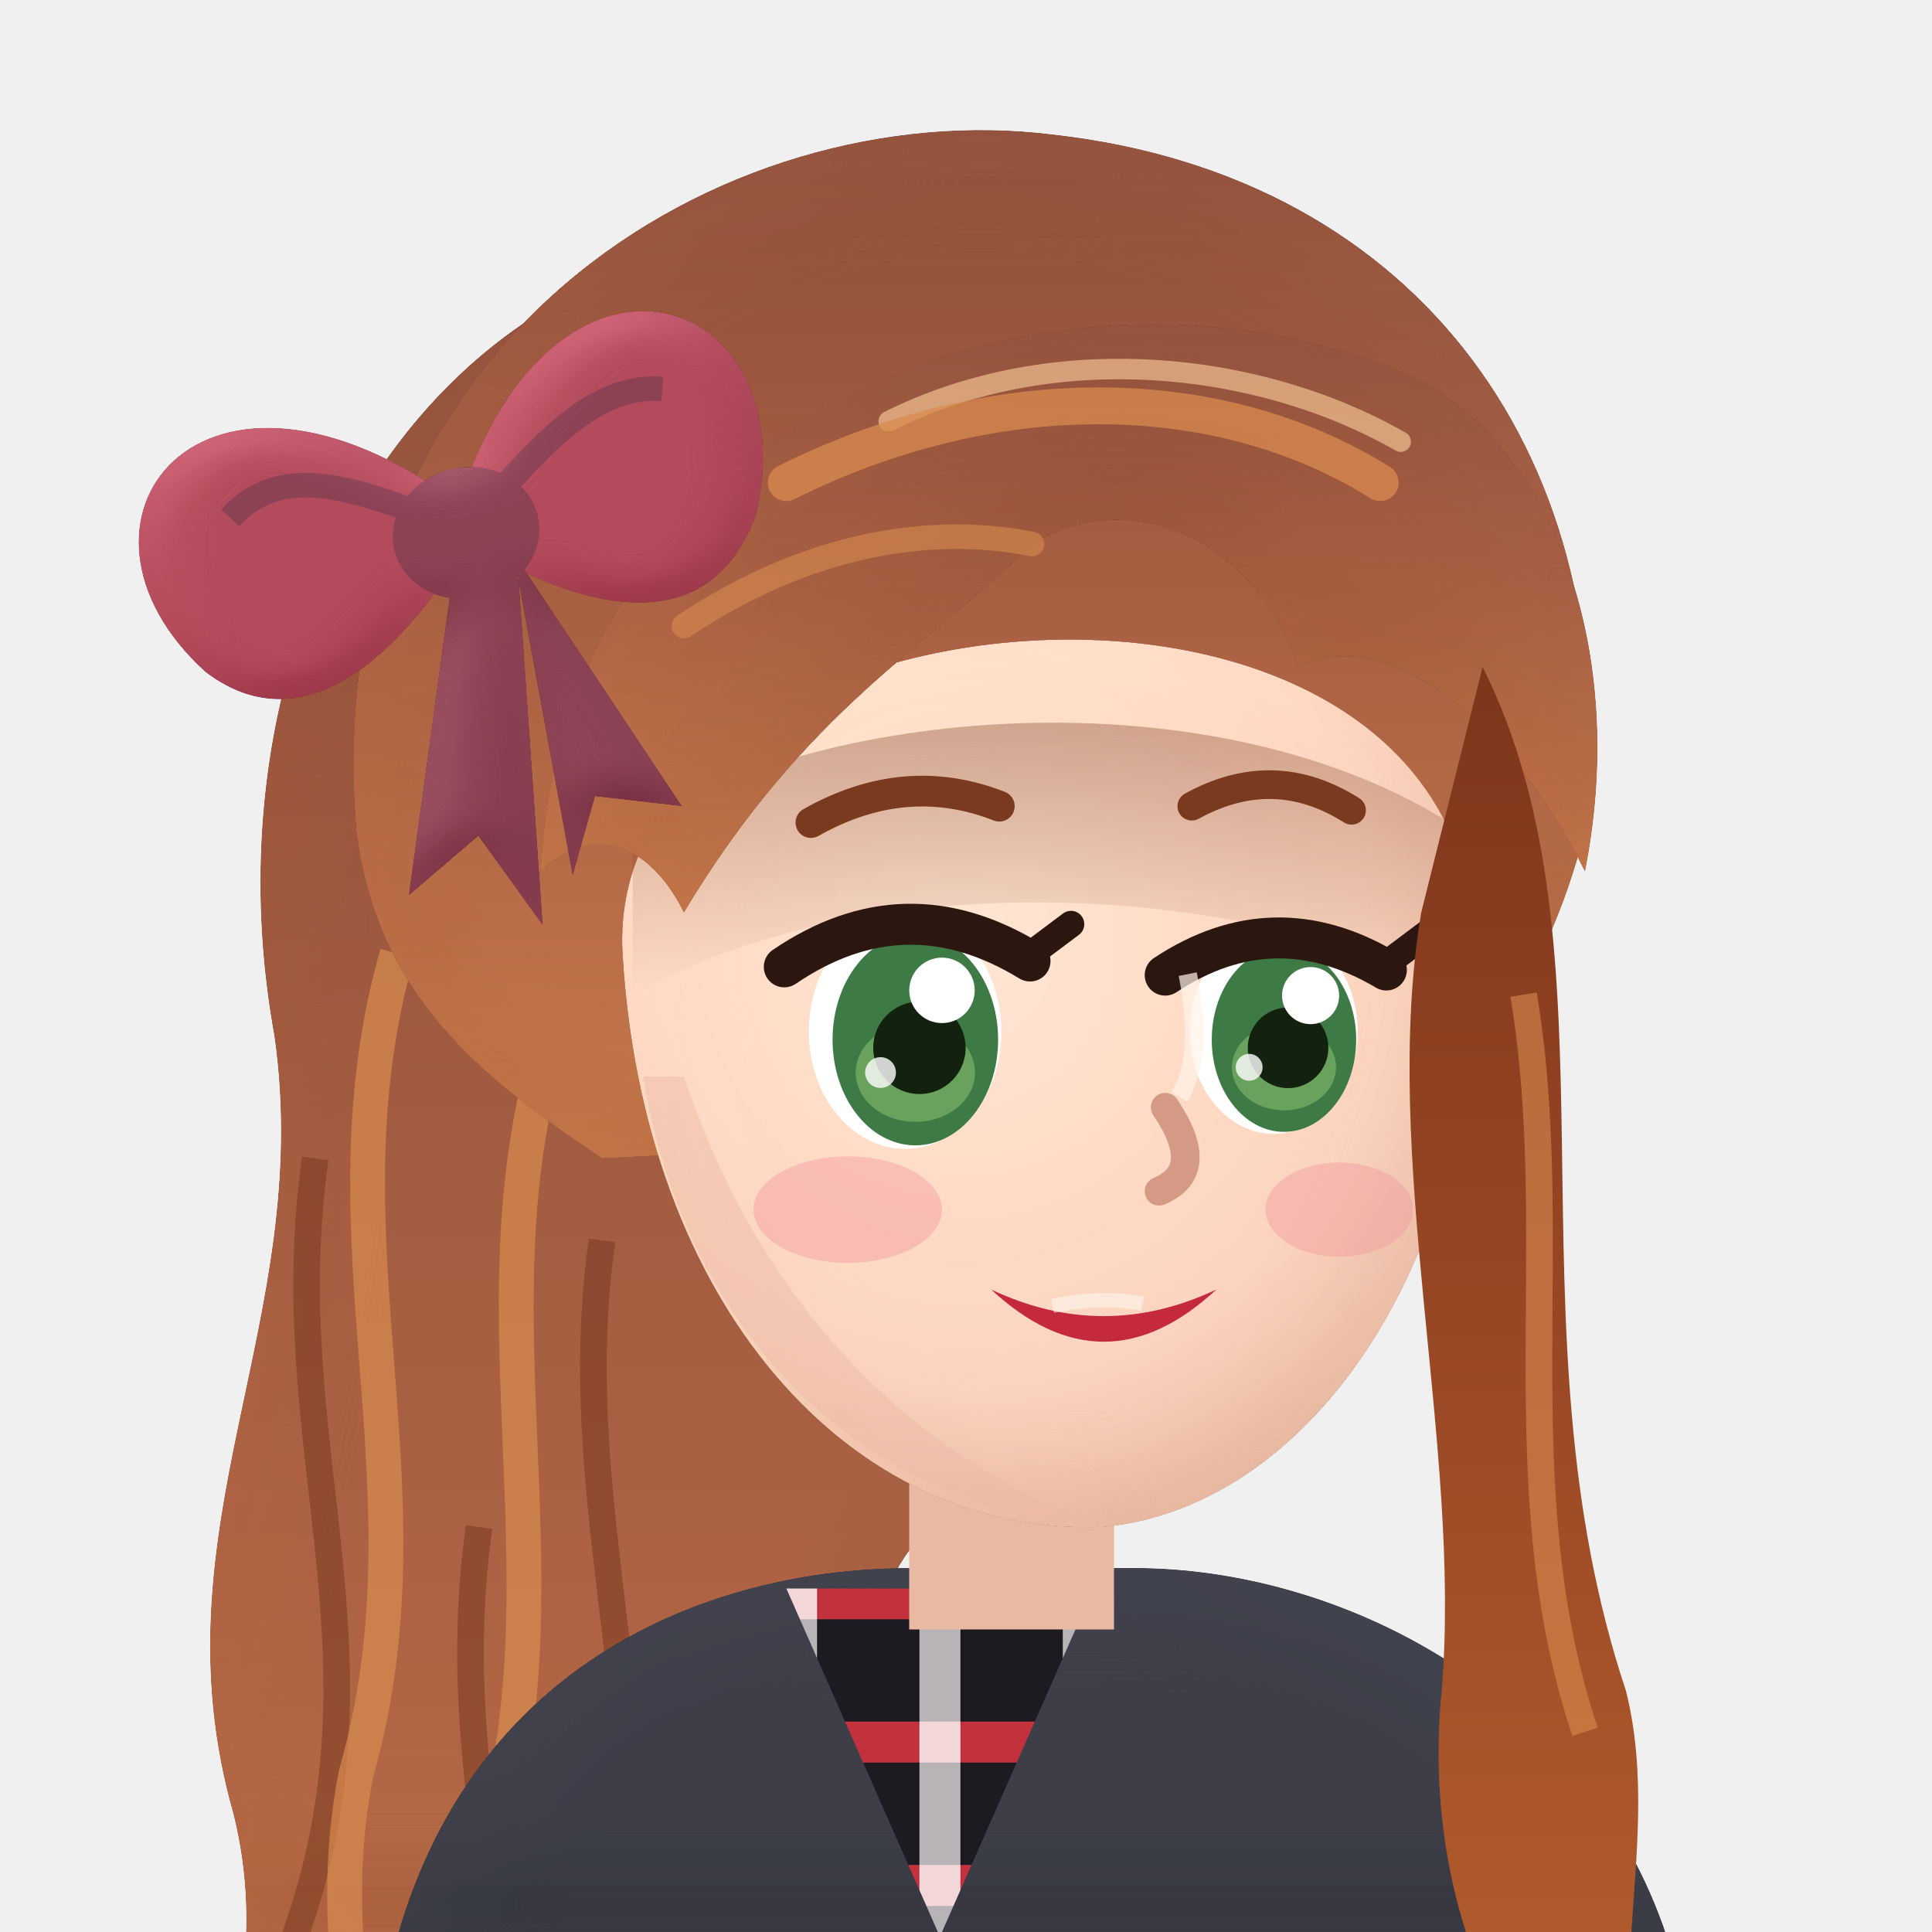
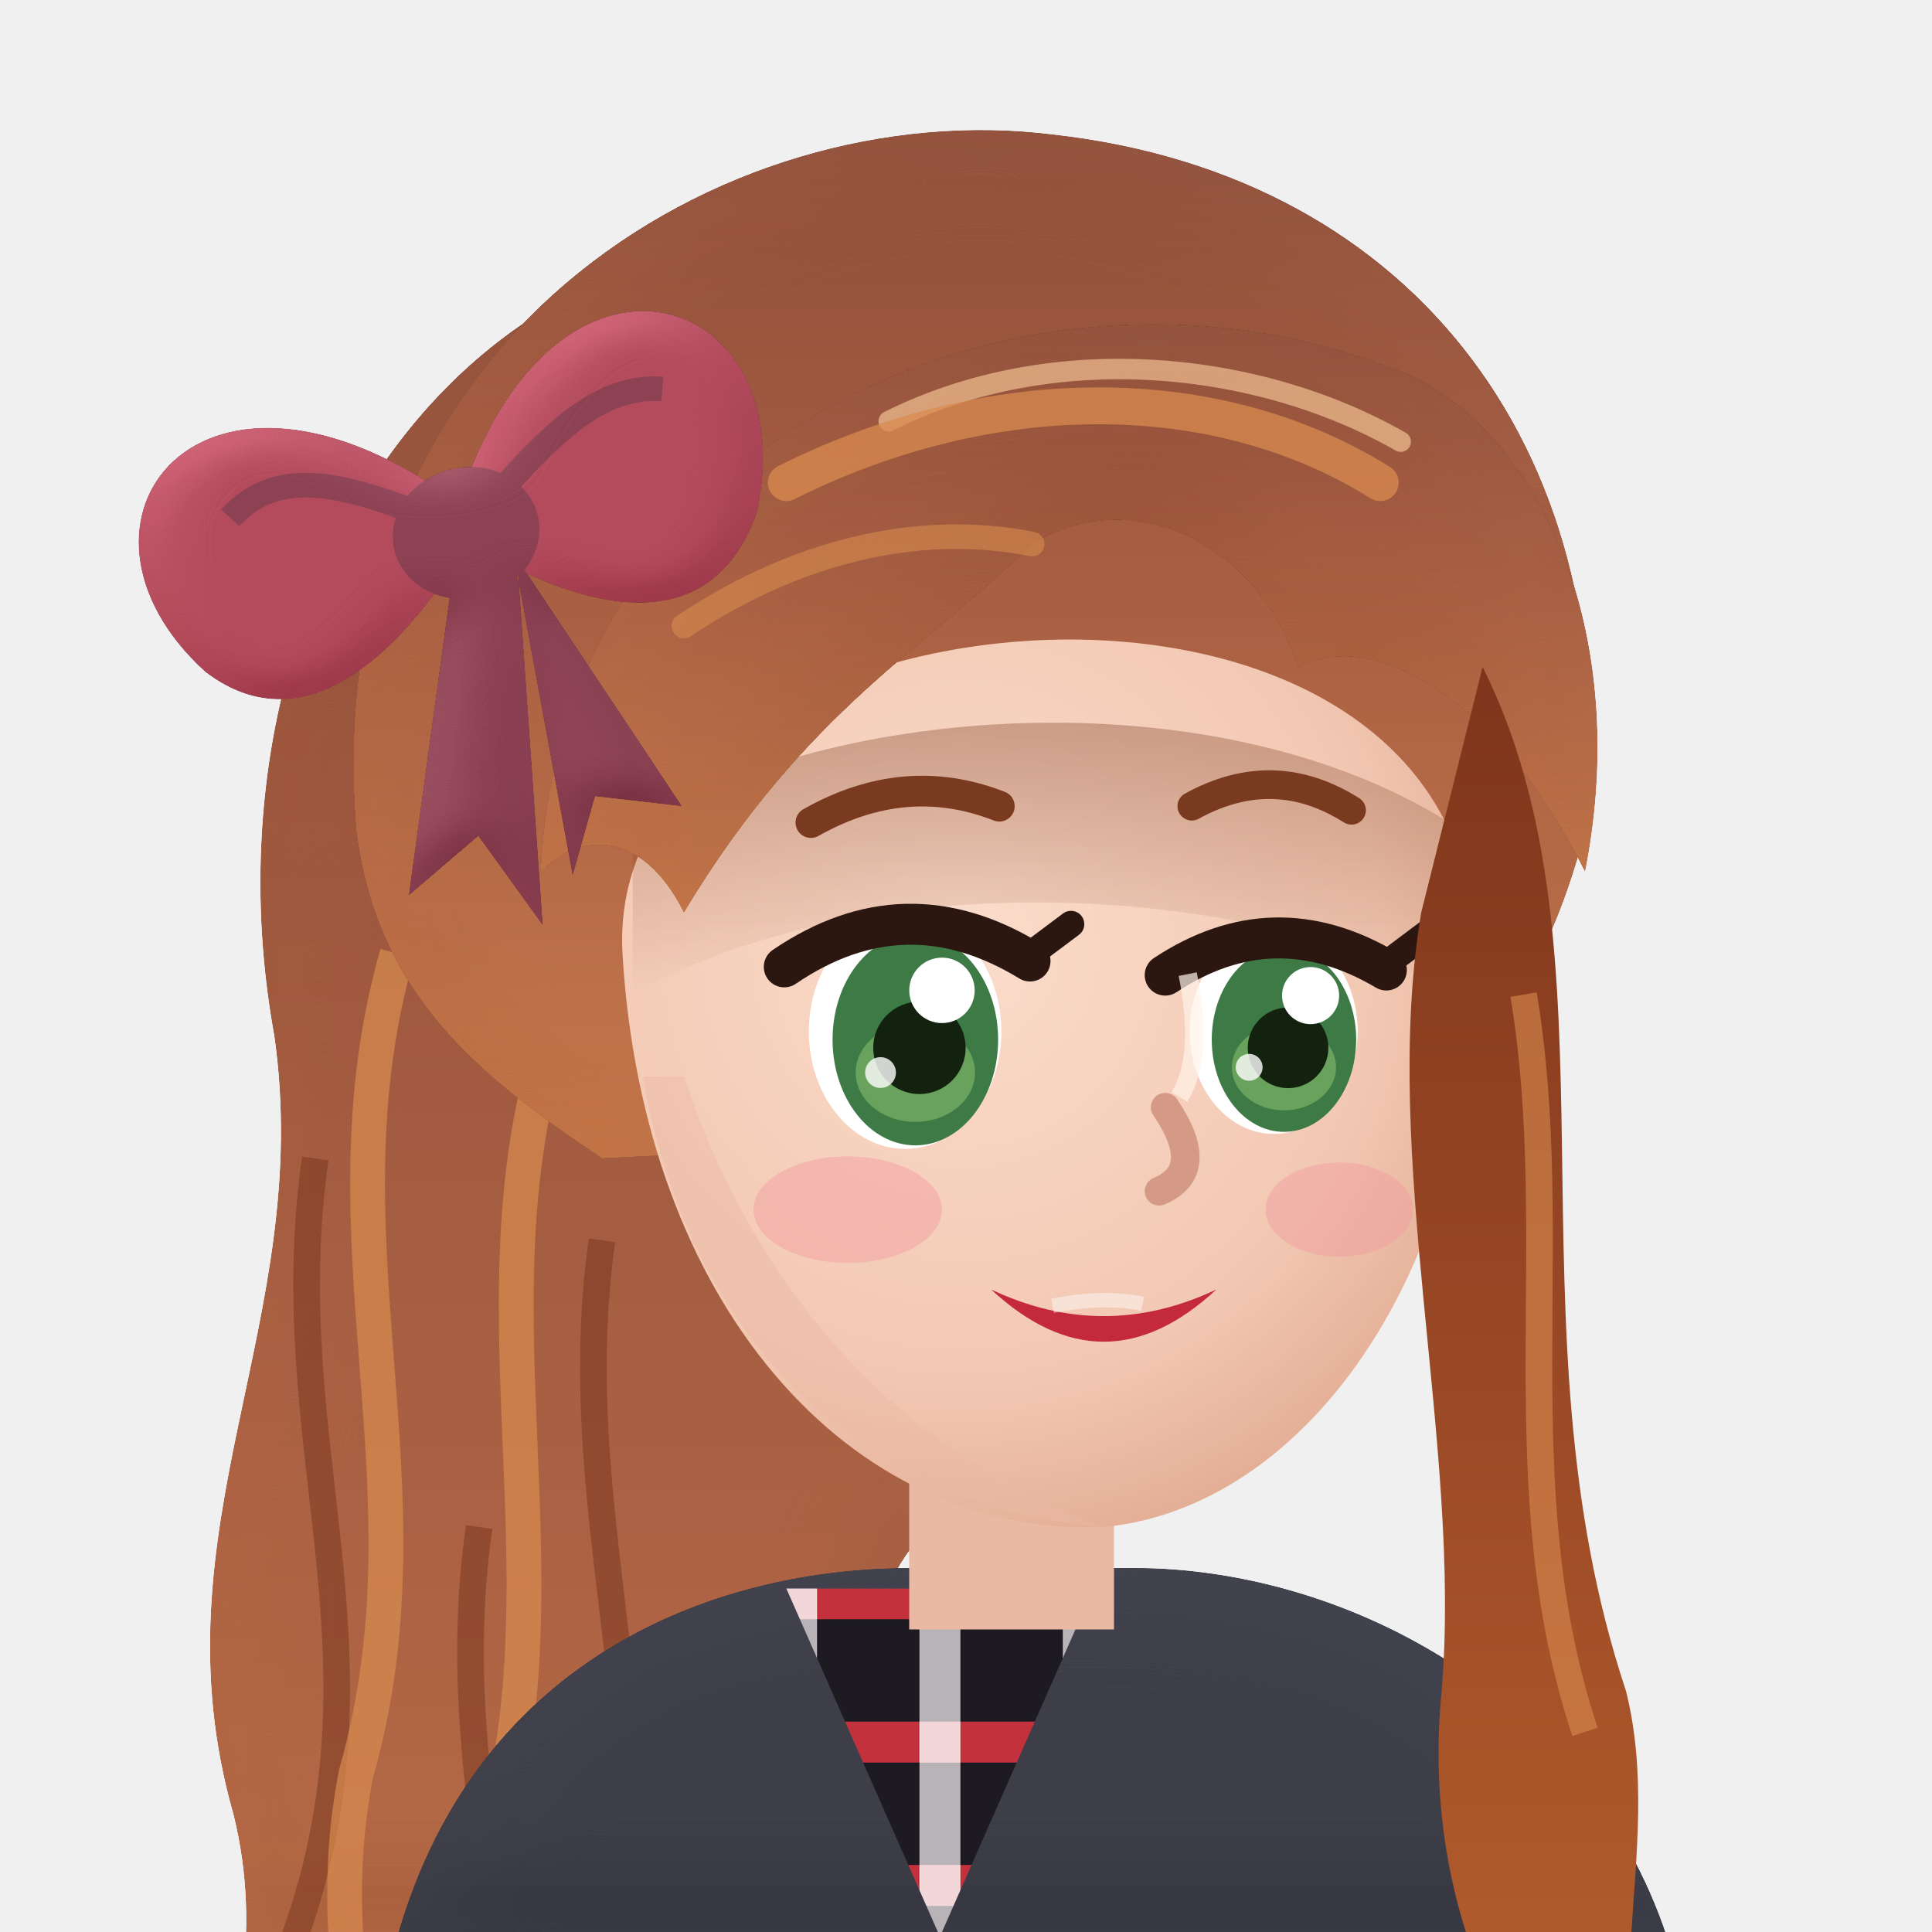
<svg xmlns="http://www.w3.org/2000/svg" viewBox="0 0 200 200">
  <defs>
    <filter id="v3d-ap20" x="-25%" y="-25%" width="150%" height="150%" color-interpolation-filters="sRGB">
      <feGaussianBlur in="SourceAlpha" stdDeviation="2.4" result="h" />
      <feDiffuseLighting in="h" surfaceScale="3" diffuseConstant="1" lighting-color="#fff3e2" result="d">
        <feDistantLight azimuth="225" elevation="52" />
      </feDiffuseLighting>
      <feComposite in="SourceGraphic" in2="d" operator="arithmetic" k1="0.68" k2="0.4" k3="0" k4="0" result="lit" />
      <feSpecularLighting in="h" surfaceScale="3" specularConstant="0.12" specularExponent="30" lighting-color="#ffffff" result="s">
        <feDistantLight azimuth="225" elevation="60" />
      </feSpecularLighting>
      <feComposite in="s" in2="SourceAlpha" operator="in" result="s2" />
      <feSpecularLighting in="h" surfaceScale="3" specularConstant="0.32" specularExponent="6" lighting-color="#9fd7ff" result="r">
        <feDistantLight azimuth="330" elevation="18" />
      </feSpecularLighting>
      <feComposite in="r" in2="SourceAlpha" operator="in" result="r2" />
      <feComposite in="lit" in2="s2" operator="arithmetic" k1="0" k2="1" k3="1" k4="0" result="ls" />
      <feComposite in="ls" in2="r2" operator="arithmetic" k1="0" k2="1" k3="1" k4="0" result="all" />
      <feComposite in="all" in2="SourceAlpha" operator="in" />
    </filter>
    <filter id="fur-ap20" x="-25%" y="-25%" width="150%" height="150%" color-interpolation-filters="sRGB">
      <feGaussianBlur in="SourceAlpha" stdDeviation="3.4" result="h" />
      <feDiffuseLighting in="h" surfaceScale="2.4" diffuseConstant="1" lighting-color="#fff3e2" result="d">
        <feDistantLight azimuth="225" elevation="52" />
      </feDiffuseLighting>
      <feComposite in="SourceGraphic" in2="d" operator="arithmetic" k1="0.68" k2="0.4" k3="0" k4="0" result="lit" />
      <feSpecularLighting in="h" surfaceScale="2.4" specularConstant="0.12" specularExponent="16" lighting-color="#ffffff" result="s">
        <feDistantLight azimuth="225" elevation="60" />
      </feSpecularLighting>
      <feComposite in="s" in2="SourceAlpha" operator="in" result="s2" />
      <feSpecularLighting in="h" surfaceScale="2.4" specularConstant="0.5" specularExponent="6" lighting-color="#9fd7ff" result="r">
        <feDistantLight azimuth="330" elevation="18" />
      </feSpecularLighting>
      <feComposite in="r" in2="SourceAlpha" operator="in" result="r2" />
      <feComposite in="lit" in2="s2" operator="arithmetic" k1="0" k2="1" k3="1" k4="0" result="ls" />
      <feComposite in="ls" in2="r2" operator="arithmetic" k1="0" k2="1" k3="1" k4="0" result="all" />
      <feComposite in="all" in2="SourceAlpha" operator="in" />
    </filter>
    <filter id="gloss-ap20" x="-25%" y="-25%" width="150%" height="150%" color-interpolation-filters="sRGB">
      <feGaussianBlur in="SourceAlpha" stdDeviation="1.2" result="h" />
      <feDiffuseLighting in="h" surfaceScale="2.2" diffuseConstant="1" lighting-color="#fff3e2" result="d">
        <feDistantLight azimuth="225" elevation="52" />
      </feDiffuseLighting>
      <feComposite in="SourceGraphic" in2="d" operator="arithmetic" k1="0.68" k2="0.4" k3="0" k4="0" result="lit" />
      <feSpecularLighting in="h" surfaceScale="2.2" specularConstant="0.45" specularExponent="34" lighting-color="#ffffff" result="s">
        <feDistantLight azimuth="225" elevation="60" />
      </feSpecularLighting>
      <feComposite in="s" in2="SourceAlpha" operator="in" result="s2" />
      <feSpecularLighting in="h" surfaceScale="2.2" specularConstant="0.25" specularExponent="6" lighting-color="#9fd7ff" result="r">
        <feDistantLight azimuth="330" elevation="18" />
      </feSpecularLighting>
      <feComposite in="r" in2="SourceAlpha" operator="in" result="r2" />
      <feComposite in="lit" in2="s2" operator="arithmetic" k1="0" k2="1" k3="1" k4="0" result="ls" />
      <feComposite in="ls" in2="r2" operator="arithmetic" k1="0" k2="1" k3="1" k4="0" result="all" />
      <feComposite in="all" in2="SourceAlpha" operator="in" />
    </filter>
    <radialGradient id="ao-ap20">
      <stop offset="0" stop-color="#0a0c24" stop-opacity=".45" />
      <stop offset="1" stop-color="#0a0c24" stop-opacity="0" />
    </radialGradient>
    <linearGradient id="hairap20" x1="0" y1="0" x2="0" y2="1">
      <stop offset="0" stop-color="#7e351b" />
      <stop offset=".5" stop-color="#9c4a26" />
      <stop offset="1" stop-color="#b9632f" />
    </linearGradient>
    <radialGradient id="skinap20" cx=".4" cy=".35" r=".75">
      <stop offset="0" stop-color="#fbdccb" />
      <stop offset=".65" stop-color="#f2c8b2" />
      <stop offset="1" stop-color="#dfa58c" />
    </radialGradient>
    <linearGradient id="fringeShadowap20" x1="0" y1="0" x2="0" y2="1">
      <stop offset="0" stop-color="#7a3a20" stop-opacity=".35" />
      <stop offset="1" stop-color="#7a3a20" stop-opacity="0" />
    </linearGradient>
    <pattern id="plaidap20" width="7" height="7" patternUnits="userSpaceOnUse">
      <rect width="7" height="7" fill="#1d1a22" />
      <rect y="2.5" width="7" height="2" fill="#c3313d" />
      <rect x="2.5" width="2" height="7" fill="#ece6e8" opacity=".75" />
      <rect x="2.5" y="2.5" width="2" height="2" fill="#f2d6d8" />
    </pattern>
    <pattern id="knitap20" width="6" height="6" patternUnits="userSpaceOnUse">
      <rect width="6" height="6" fill="#26232c" />
      <path d="M0 3 L1.5 0 L3 3 L4.5 0 L6 3" stroke="#17151b" stroke-width=".8" fill="none" />
    </pattern>
  </defs>
  <g transform="translate(-14 -20) scale(2.12)">
    <g transform="rotate(0 48 40)">
      <g filter="url(#v3d-ap20)">
        <path d="M54 22 C30 16 16 38 20 60 C22 74 14 84 18 98 C21 110 12 118 18 130 C22 140 30 138 34 146 C40 138 36 128 42 122 C44 114 40 104 46 98 C50 92 48 88 52 84 Z" fill="url(#hairap20)" />
      </g>
      <path d="M22 66 C20 80 26 90 21 104 C18 116 24 124 22 132 M30 84 C28 98 34 108 30 122 M36 70 C34 84 40 96 36 110" stroke="#6e2f18" stroke-width="1.3" fill="none" opacity=".45" />
      <path d="M26 56 C22 70 28 82 24 96 C22 106 26 114 25 122 M33 62 C30 74 34 86 31 98" stroke="#d98b4f" stroke-width="1.7" fill="none" opacity=".7" />
      <path d="M28 128 C26 134 28 140 33 144 M20 116 C17 122 18 128 21 132" stroke="#f0a868" stroke-width="1.1" fill="none" opacity=".55" />
    </g>
    <g filter="url(#v3d-ap20)">
      <path d="M26 104 C30 90 42 86 51 86 L62 86 C72 86 84 92 88 104 L92 120 L22 120Z" fill="#26232c" />
    </g>
    <path d="M45 87 L52.5 104 L60 87Z" fill="url(#plaidap20)" />
    <rect x="51" y="80" width="10" height="9" fill="#eab9a3" />
    <g filter="url(#v3d-ap20)">
      <path d="M24 50 C22 26 42 14 58 16 C76 18 86 32 84 50 C82 58 78 62 76 64 L36 66 C30 62 25 58 24 50Z" fill="url(#hairap20)" />
    </g>
-     <g filter="url(#v3d-ap20)">
-       <path d="M37 56 C36 38 76 34 78.5 54 C79.5 70 71 83 60.5 84 C48 84.5 38 73 37 56Z" fill="url(#skinap20)" />
-     </g>
+     <path d="M37 56 C36 38 76 34 78.5 54 C79.5 70 71 83 60.5 84 C48 84.5 38 73 37 56Z" fill="url(#skinap20)" />
    <path d="M38 62 C40 74 48 83 60.5 84 C52 81 44 74 40 62Z" fill="#eab9a3" opacity=".45" />
    <path d="M37.5 50 C46 44 66 42 78 50 L78 58 C66 52 48 52 37.5 58Z" fill="url(#fringeShadowap20)" />
    <ellipse cx="48" cy="68.5" rx="4.6" ry="2.6" fill="#f19aa0" opacity="0.45" />
    <ellipse cx="72" cy="68.5" rx="3.6" ry="2.3" fill="#f19aa0" opacity="0.45" />
    <ellipse cx="50.8" cy="59.8" rx="4.7" ry="5.734" fill="#fff" />
    <ellipse cx="51.3" cy="60.2" rx="4.042" ry="5.161" fill="#3d7a46" />
    <ellipse cx="51.3" cy="61.807" rx="2.914" ry="2.408" fill="#8cc36e" opacity=".55" />
    <circle cx="51.5" cy="60.6" r="2.256" fill="#13210f" />
    <circle cx="52.6" cy="57.793" r="1.598" fill="#fff" />
    <circle cx="49.6" cy="61.807" r="0.752" fill="#fff" opacity=".8" />
    <path d="M44.9 56.646 Q50.8 52.632 56.9 56.36" stroke="#2b1710" stroke-width="2" fill="none" stroke-linecap="round" />
    <path d="M56.5 56.36 l2.4 -1.8" stroke="#2b1710" stroke-width="1.3" stroke-linecap="round" />
    <ellipse cx="68.8" cy="59.8" rx="4.1" ry="5.002" fill="#fff" />
    <ellipse cx="69.3" cy="60.2" rx="3.526" ry="4.502" fill="#3d7a46" />
    <ellipse cx="69.3" cy="61.551" rx="2.542" ry="2.101" fill="#8cc36e" opacity=".55" />
    <circle cx="69.5" cy="60.6" r="1.968" fill="#13210f" />
    <circle cx="70.6" cy="58.049" r="1.394" fill="#fff" />
    <circle cx="67.6" cy="61.551" r="0.656" fill="#fff" opacity=".8" />
    <path d="M63.5 57.049 Q68.8 53.547 74.3 56.799" stroke="#2b1710" stroke-width="2" fill="none" stroke-linecap="round" />
    <path d="M73.9 56.799 l2.4 -1.8" stroke="#2b1710" stroke-width="1.3" stroke-linecap="round" />
    <path d="M46.2 49.6 Q50.8 47 55.4 48.8" stroke="#7a3a20" stroke-width="1.5" fill="none" stroke-linecap="round" />
    <path d="M64.8 48.8 Q68.8 46.6 72.6 49" stroke="#7a3a20" stroke-width="1.4" fill="none" stroke-linecap="round" />
    <path d="M63.5 63.5 Q65.6 66.6 63.2 67.6" stroke="#d49a86" stroke-width="1.4" fill="none" stroke-linecap="round" />
    <path d="M64.6 57 Q65.4 61 64.2 63" stroke="#fff3ea" stroke-width=".9" fill="none" opacity=".7" />
    <path d="M55 72.4 Q60.5 77.5 66 72.4 Q60.5 75 55 72.4Z" fill="#c42a3c" />
    <path d="M58 73.2 Q60.5 72.7 62.4 73.1" stroke="#fff" stroke-width=".7" fill="none" opacity=".45" />
    <g filter="url(#v3d-ap20)">
      <path d="M33 52 C34 30 58 20 76 28 C83 32 86 42 84 52 C80 44 74 40 70 42 C68 36 62 33 57 36 C52 41 46 44 40 54 C38 50 35 50 33 52Z" fill="url(#hairap20)" />
    </g>
    <path d="M50 30 C58 26 68 27 75 31" stroke="#ffd2a0" stroke-width="1" fill="none" opacity=".6" stroke-linecap="round" />
    <path d="M45 33 C55 28 66 28 74 33" stroke="#d98b4f" stroke-width="1.8" fill="none" opacity=".75" stroke-linecap="round" />
    <path d="M40 40 C46 36 52 35 57 36" stroke="#d98b4f" stroke-width="1.2" fill="none" opacity=".6" stroke-linecap="round" />
    <path d="M79 42 C86 56 80 74 86 92 C88 100 84 108 88 116 C80 112 76 102 77 92 C78 80 74 66 76 54Z" fill="url(#hairap20)" />
    <path d="M81 58 C83 70 80 82 84 94" stroke="#d98b4f" stroke-width="1.3" fill="none" opacity=".6" />
    <g transform="translate(29 34) rotate(-14)" filter="url(#gloss-ap20)">
      <path d="M0 0 C-10 -12 -20 -4 -14 5 C-10 10 -4 6 0 2Z" fill="#8e1c2e" />
      <path d="M0 0 C8 -13 19 -6 14 4 C10 10 4 6 0 2Z" fill="#8e1c2e" />
      <path d="M-11 -2 C-8 -4 -5 -2 -2 0 M11 -3 C8 -4 5 -2 2 0" stroke="#651224" stroke-width="1.2" fill="none" />
      <path d="M-1 3 L-7 18 L-3 16 L-1 21 L2 4Z M2 3 L7 17 L3 15.5 L1 19Z" fill="#651224" />
      <ellipse cx="0" cy="1.5" rx="3.6" ry="3.2" fill="#651224" />
    </g>
  </g>
</svg>
